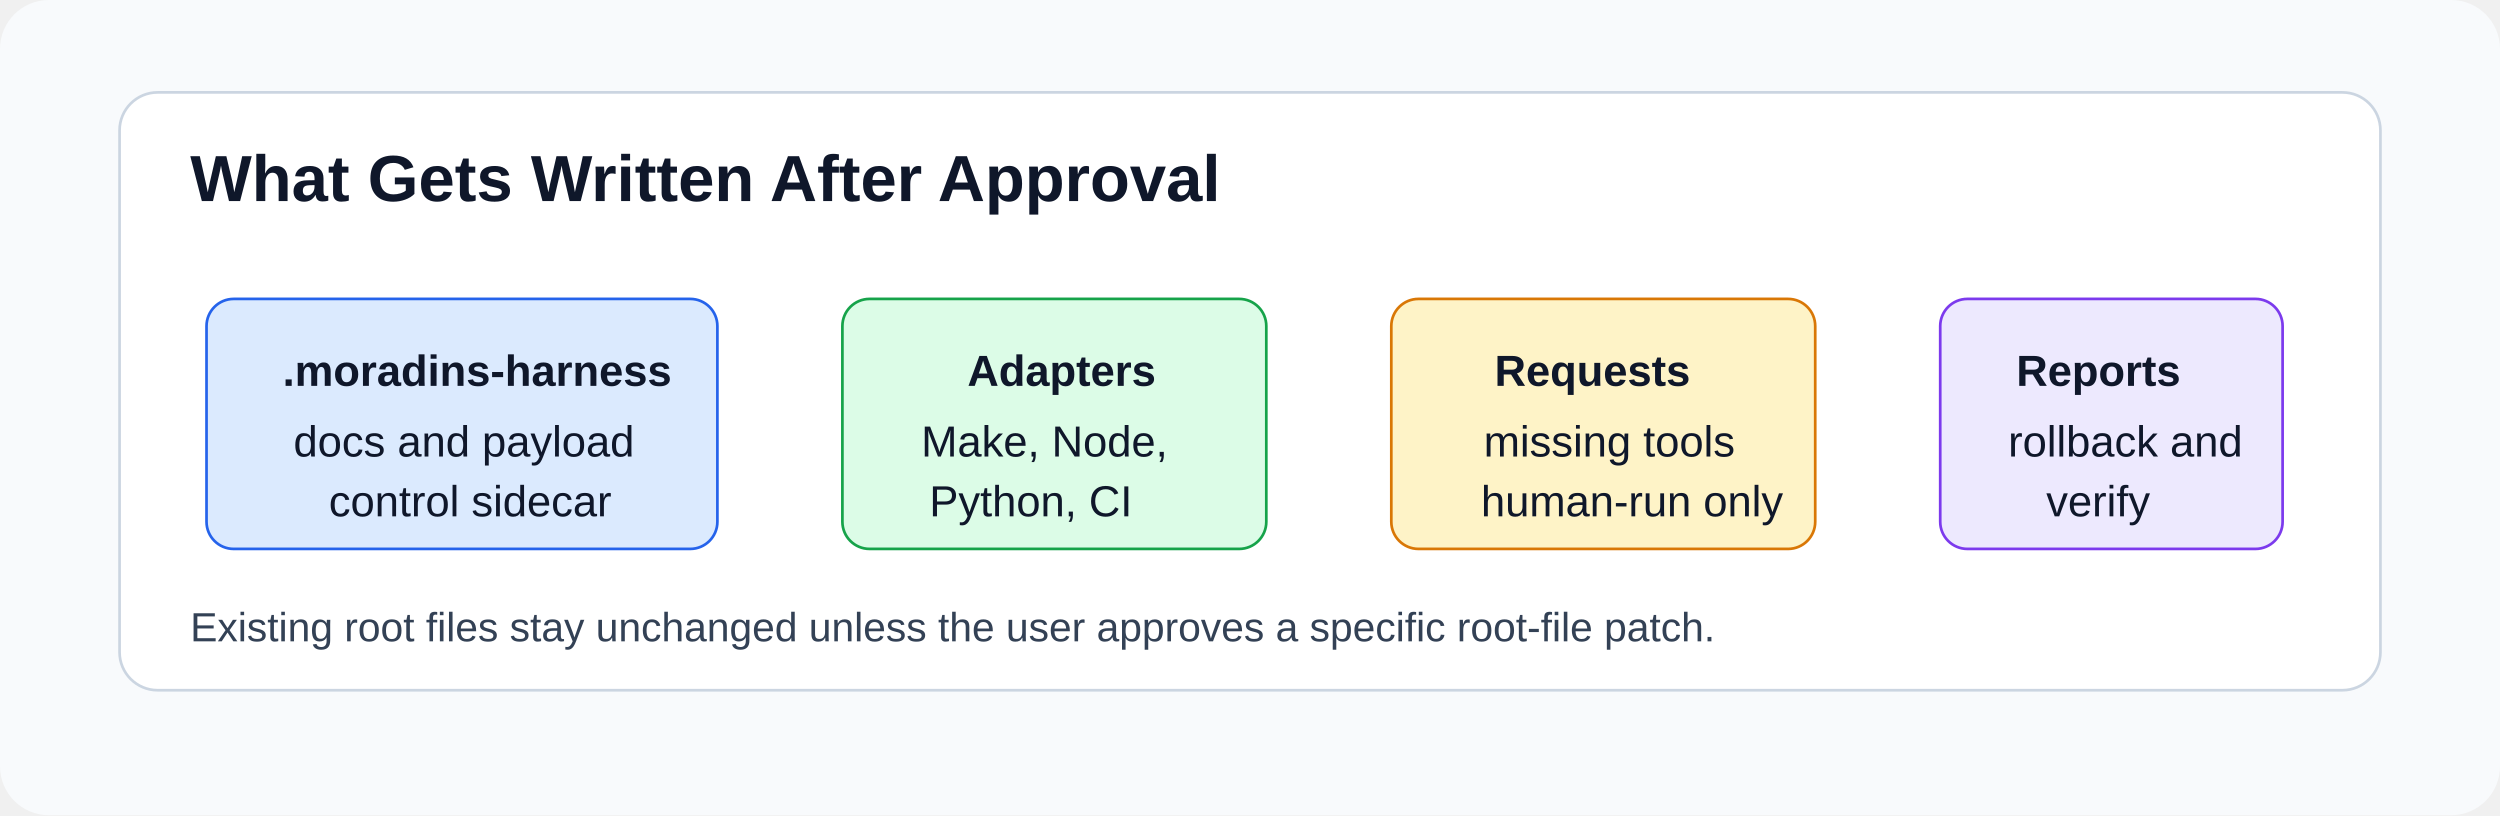
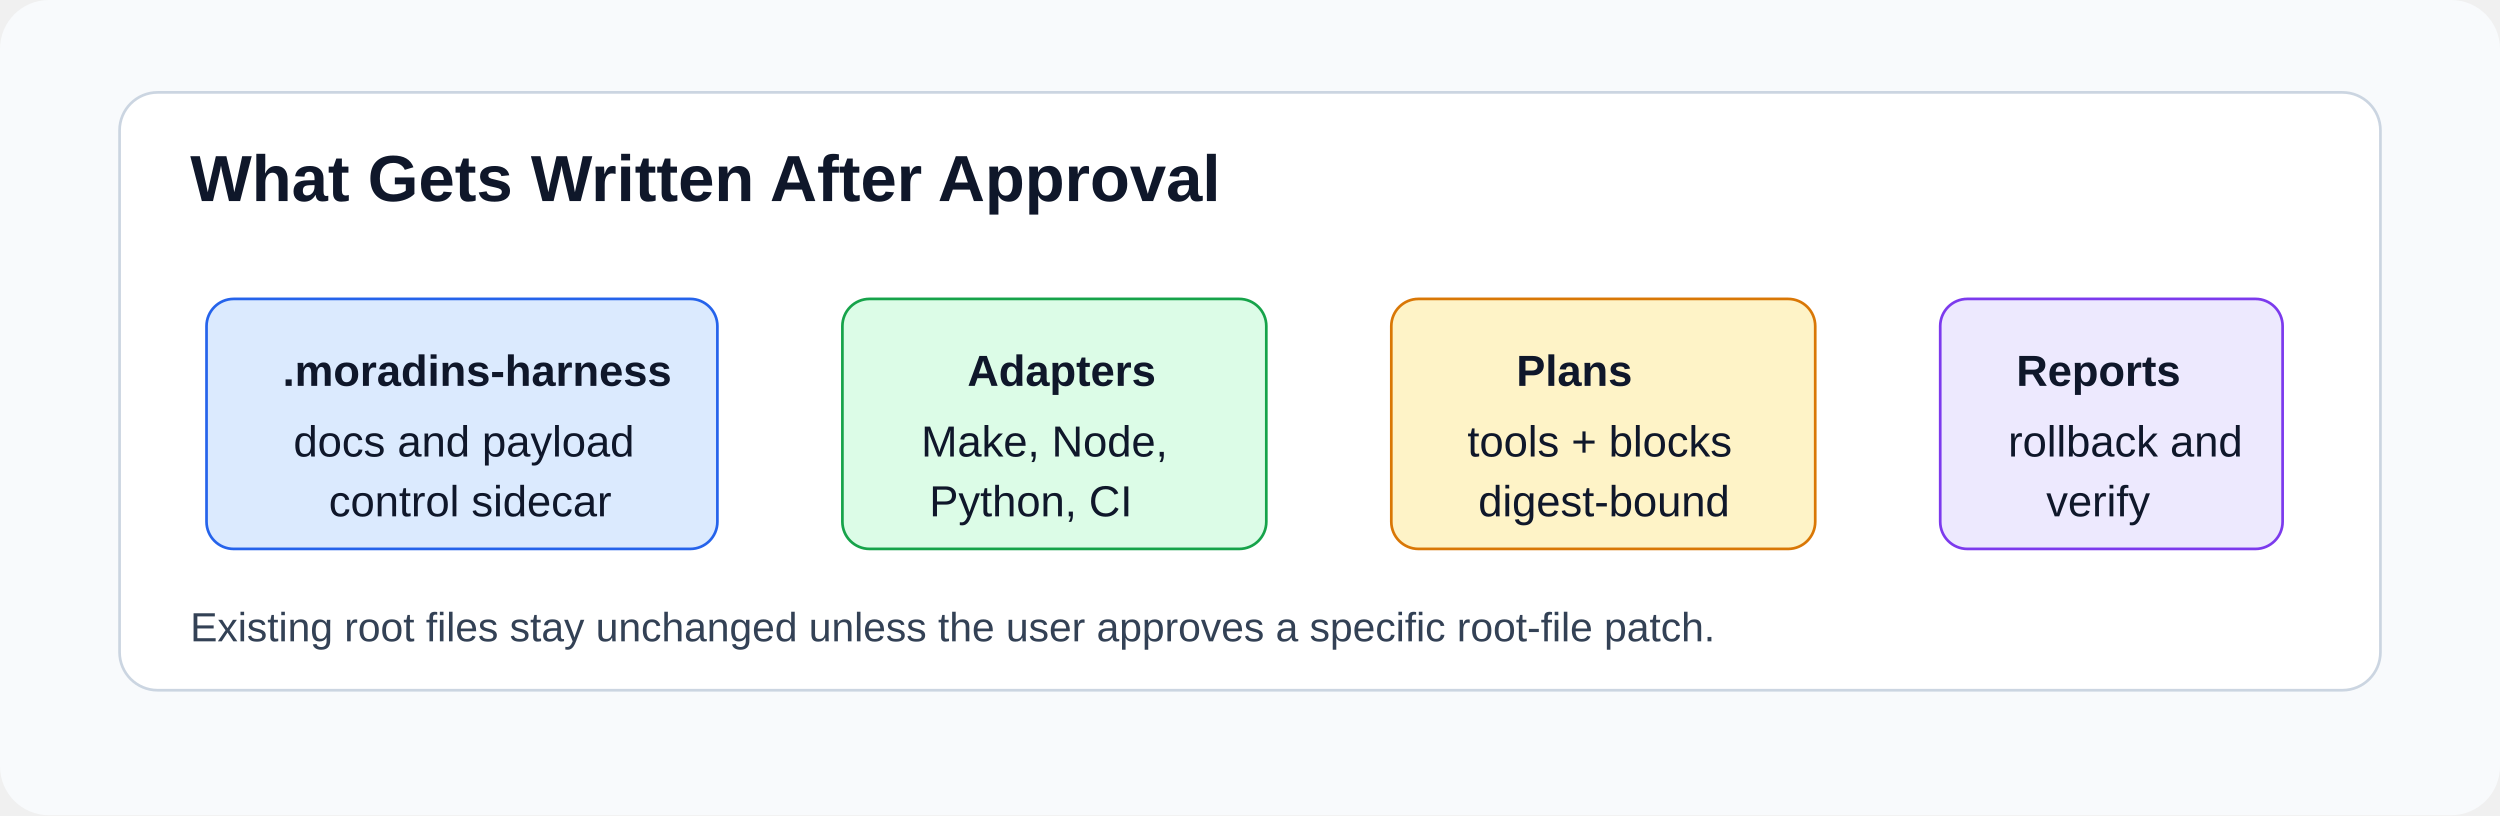
<svg width="920" height="300" viewBox="0 0 920 300" role="img" aria-labelledby="title desc">
  <rect width="920" height="300" rx="18" fill="#f8fafc" />
  <rect x="44" y="34" width="832" height="220" rx="14" fill="#ffffff" stroke="#cbd5e1" />
  <text x="70" y="74" font-family="Arial, sans-serif" font-size="24" font-weight="700" fill="#0f172a">What Gets Written After Approval</text>
  <g font-family="Arial, sans-serif" font-size="16" fill="#0f172a">
    <rect x="76" y="110" width="188" height="92" rx="10" fill="#dbeafe" stroke="#2563eb" />
    <text x="104" y="142" font-weight="700">.moradins-harness</text>
    <text x="108" y="168">docs and payload</text>
    <text x="121" y="190">control sidecar</text>
    <rect x="310" y="110" width="156" height="92" rx="10" fill="#dcfce7" stroke="#16a34a" />
    <text x="356" y="142" font-weight="700">Adapters</text>
    <text x="339" y="168">Make, Node,</text>
    <text x="342" y="190">Python, CI</text>
    <rect x="512" y="110" width="156" height="92" rx="10" fill="#fef3c7" stroke="#d97706" />
-     <text x="550" y="142" font-weight="700">Requests</text>
-     <text x="546" y="168">missing tools</text>
-     <text x="545" y="190">human-run only</text>
+     <text x="558" y="142" font-weight="700">Plans</text>
+     <text x="540" y="168">tools + blocks</text>
+     <text x="544" y="190">digest-bound</text>
    <rect x="714" y="110" width="126" height="92" rx="10" fill="#ede9fe" stroke="#7c3aed" />
    <text x="742" y="142" font-weight="700">Reports</text>
    <text x="739" y="168">rollback and</text>
    <text x="753" y="190">verify</text>
  </g>
  <text x="70" y="236" font-family="Arial, sans-serif" font-size="15" fill="#334155">Existing root files stay unchanged unless the user approves a specific root-file patch.</text>
</svg>
